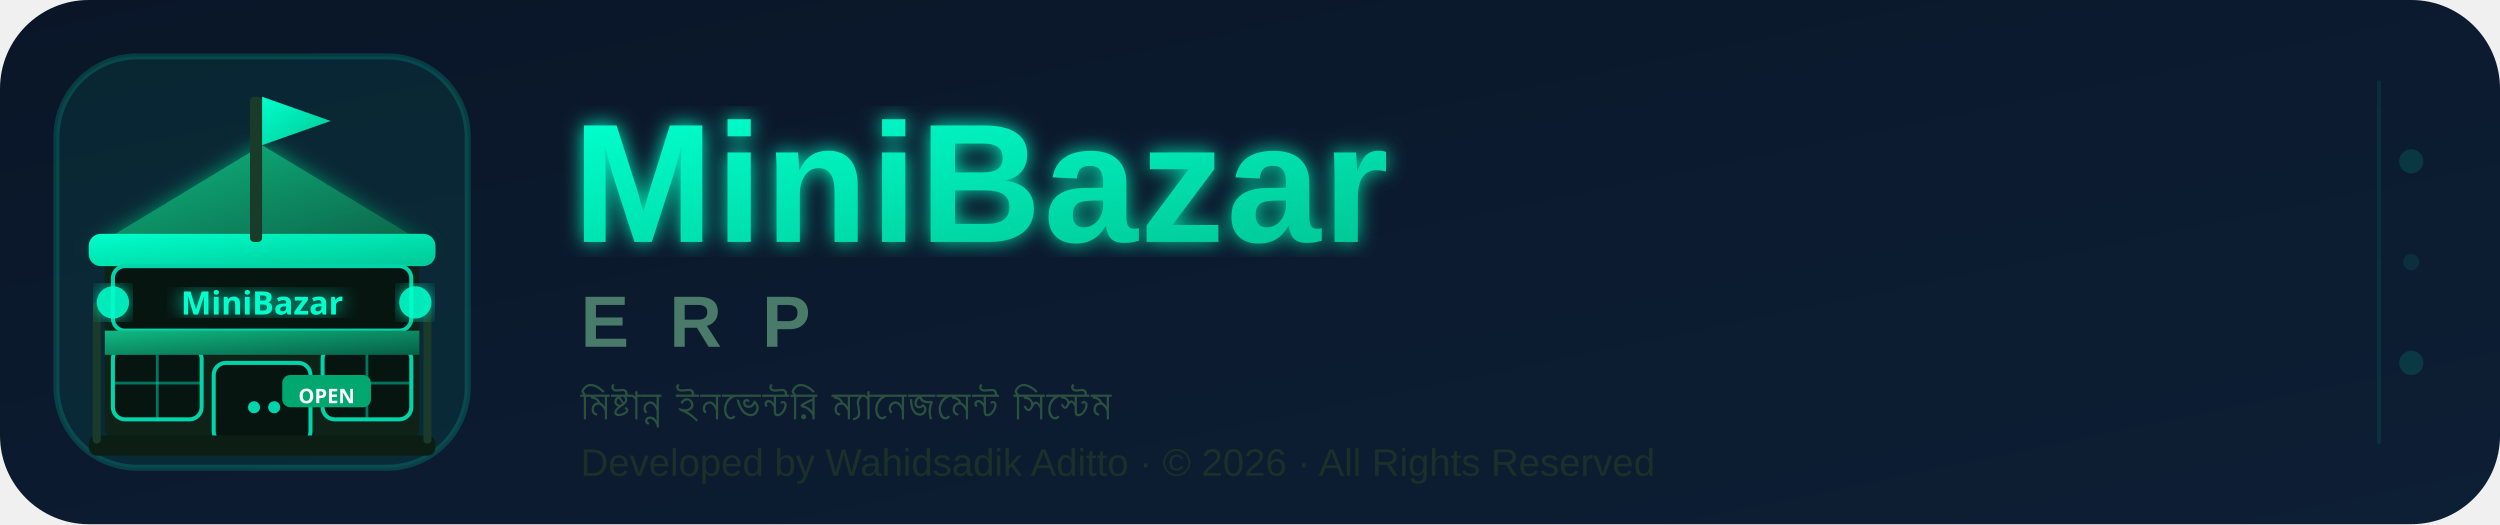
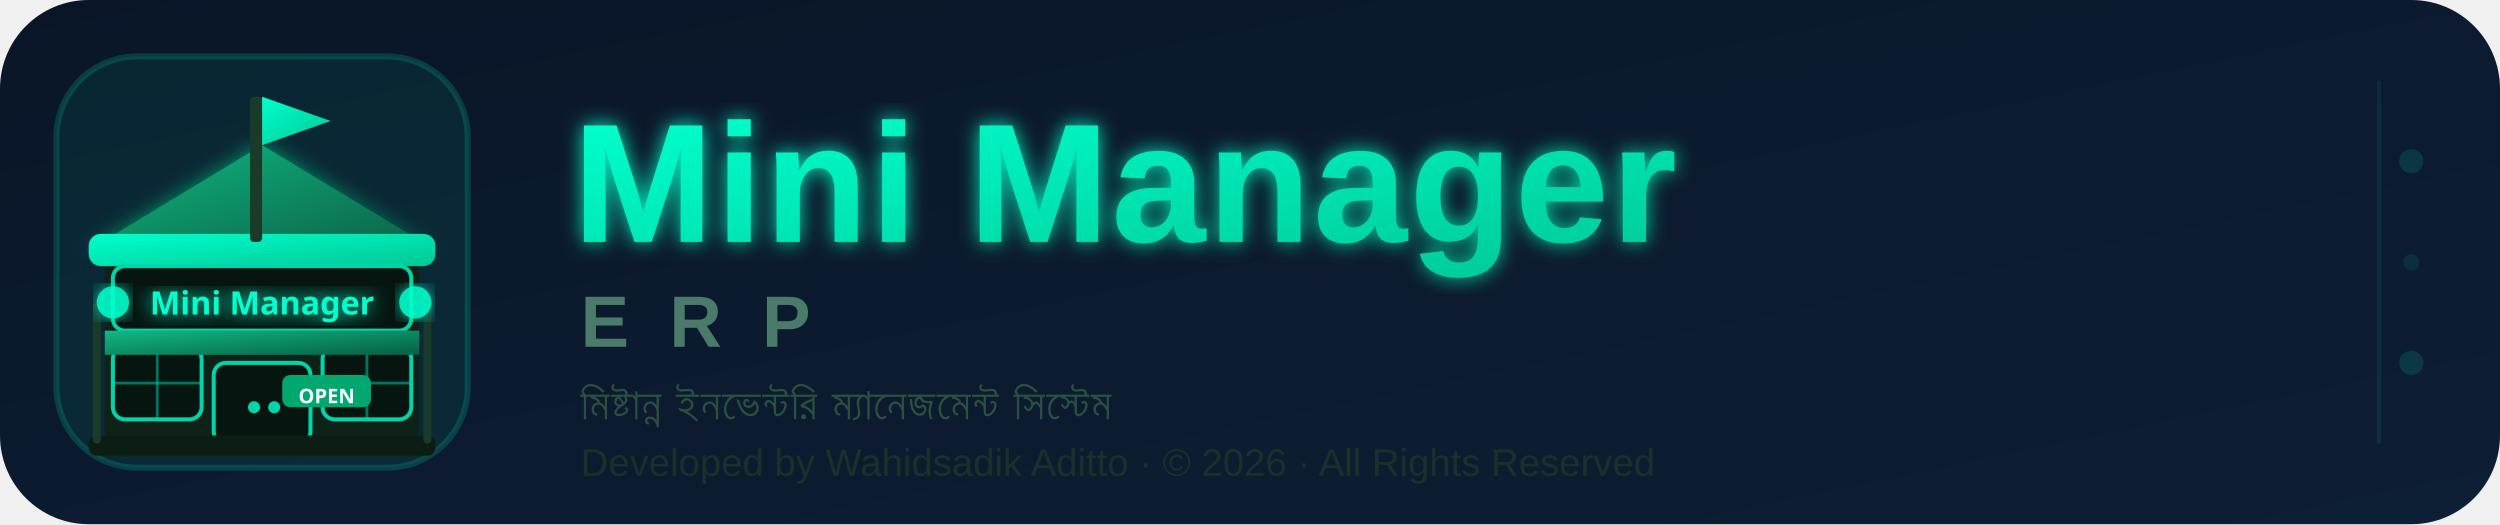
<svg xmlns="http://www.w3.org/2000/svg" viewBox="0 0 620 130" width="620" height="130">
  <defs>
    <linearGradient id="bg" x1="0%" y1="0%" x2="100%" y2="100%">
      <stop offset="0%" stop-color="#0a1628" />
      <stop offset="100%" stop-color="#0d1f35" />
    </linearGradient>
    <linearGradient id="green" x1="0%" y1="0%" x2="100%" y2="100%">
      <stop offset="0%" stop-color="#00ffcc" />
      <stop offset="100%" stop-color="#00c896" />
    </linearGradient>
    <linearGradient id="dg" x1="0%" y1="0%" x2="100%" y2="100%">
      <stop offset="0%" stop-color="#10b981" />
      <stop offset="100%" stop-color="#065f46" />
    </linearGradient>
    <filter id="glow">
      <feGaussianBlur stdDeviation="2.5" result="b" />
      <feMerge>
        <feMergeNode in="b" />
        <feMergeNode in="SourceGraphic" />
      </feMerge>
    </filter>
  </defs>
  <rect width="620" height="130" rx="22" fill="url(#bg)" />
  <rect x="14" y="14" width="102" height="102" rx="20" fill="rgba(0,212,170,0.08)" stroke="rgba(0,212,170,0.2)" stroke-width="1.5" />
  <rect x="26" y="60" width="78" height="50" rx="4" fill="#0f2218" />
  <polygon points="22,62 65,36 108,62" fill="url(#dg)" filter="url(#glow)" />
  <rect x="22" y="58" width="86" height="8" rx="3" fill="url(#green)" />
  <rect x="62" y="24" width="3" height="36" rx="1" fill="#1a3a2a" />
  <path d="M65 24 L82 30 L65 36 Z" fill="url(#green)" />
  <rect x="28" y="66" width="74" height="16" rx="3" fill="#061510" stroke="#00d4aa" stroke-width="1" />
-   <text x="65" y="78" font-family="Arial Black" font-size="8" font-weight="900" text-anchor="middle" fill="#00ffcc" filter="url(#glow)">MiniBazar</text>
+   <text x="65" y="78" font-family="Arial Black" font-size="8" font-weight="900" text-anchor="middle" fill="#00ffcc" filter="url(#glow)">Mini Manager</text>
  <rect x="28" y="86" width="22" height="18" rx="3" fill="#061510" stroke="#00d4aa" stroke-width="1" />
  <line x1="39" y1="86" x2="39" y2="104" stroke="#00d4aa" stroke-width="0.7" opacity="0.5" />
  <line x1="28" y1="95" x2="50" y2="95" stroke="#00d4aa" stroke-width="0.7" opacity="0.5" />
  <rect x="80" y="86" width="22" height="18" rx="3" fill="#061510" stroke="#00d4aa" stroke-width="1" />
  <line x1="91" y1="86" x2="91" y2="104" stroke="#00d4aa" stroke-width="0.7" opacity="0.5" />
  <line x1="80" y1="95" x2="102" y2="95" stroke="#00d4aa" stroke-width="0.7" opacity="0.5" />
  <rect x="53" y="90" width="24" height="20" rx="3" fill="#061510" stroke="#00d4aa" stroke-width="1" />
  <circle cx="63" cy="101" r="1.5" fill="#00d4aa" />
  <circle cx="68" cy="101" r="1.5" fill="#00d4aa" />
  <rect x="26" y="82" width="78" height="6" rx="0" fill="url(#dg)" />
  <rect x="22" y="108" width="86" height="5" rx="2" fill="#0c1e14" />
  <rect x="23" y="75" width="2" height="35" rx="1" fill="#1a3a2a" />
  <circle cx="28" cy="75" r="4" fill="#00ffcc" opacity="0.9" filter="url(#glow)" />
  <rect x="105" y="75" width="2" height="35" rx="1" fill="#1a3a2a" />
  <circle cx="103" cy="75" r="4" fill="#00ffcc" opacity="0.9" filter="url(#glow)" />
  <rect x="70" y="93" width="22" height="8" rx="2" fill="#00a870" />
  <text x="81" y="100" font-family="Arial Black" font-size="5" font-weight="900" text-anchor="middle" fill="#fff">OPEN</text>
  <text x="142" y="60" font-family="Arial Black, Arial, sans-serif" font-size="42" font-weight="900" fill="url(#green)" filter="url(#glow)" letter-spacing="0.5">
-     MiniBazar
+     Mini Manager
  </text>
  <text x="144" y="86" font-family="Arial, sans-serif" font-size="18" font-weight="700" fill="#4a7a6a" letter-spacing="10">
    ERP
  </text>
  <text x="144" y="104" font-family="Arial, sans-serif" font-size="11" fill="#2a5040" letter-spacing="0.5">
    মিষ্টান্ন ইনভেন্টরি ম্যানেজমেন্ট সিস্টেম
  </text>
  <text x="144" y="118" font-family="Arial, sans-serif" font-size="9.5" fill="#1a3028">
    Developed by Wahidsadik Aditto  ·  © 2026  ·  All Rights Reserved
  </text>
  <line x1="590" y1="20" x2="590" y2="110" stroke="rgba(0,212,170,0.1)" stroke-width="1" />
  <circle cx="598" cy="40" r="3" fill="#00d4aa" opacity="0.15" />
  <circle cx="598" cy="65" r="2" fill="#00d4aa" opacity="0.1" />
  <circle cx="598" cy="90" r="3" fill="#00d4aa" opacity="0.15" />
</svg>
